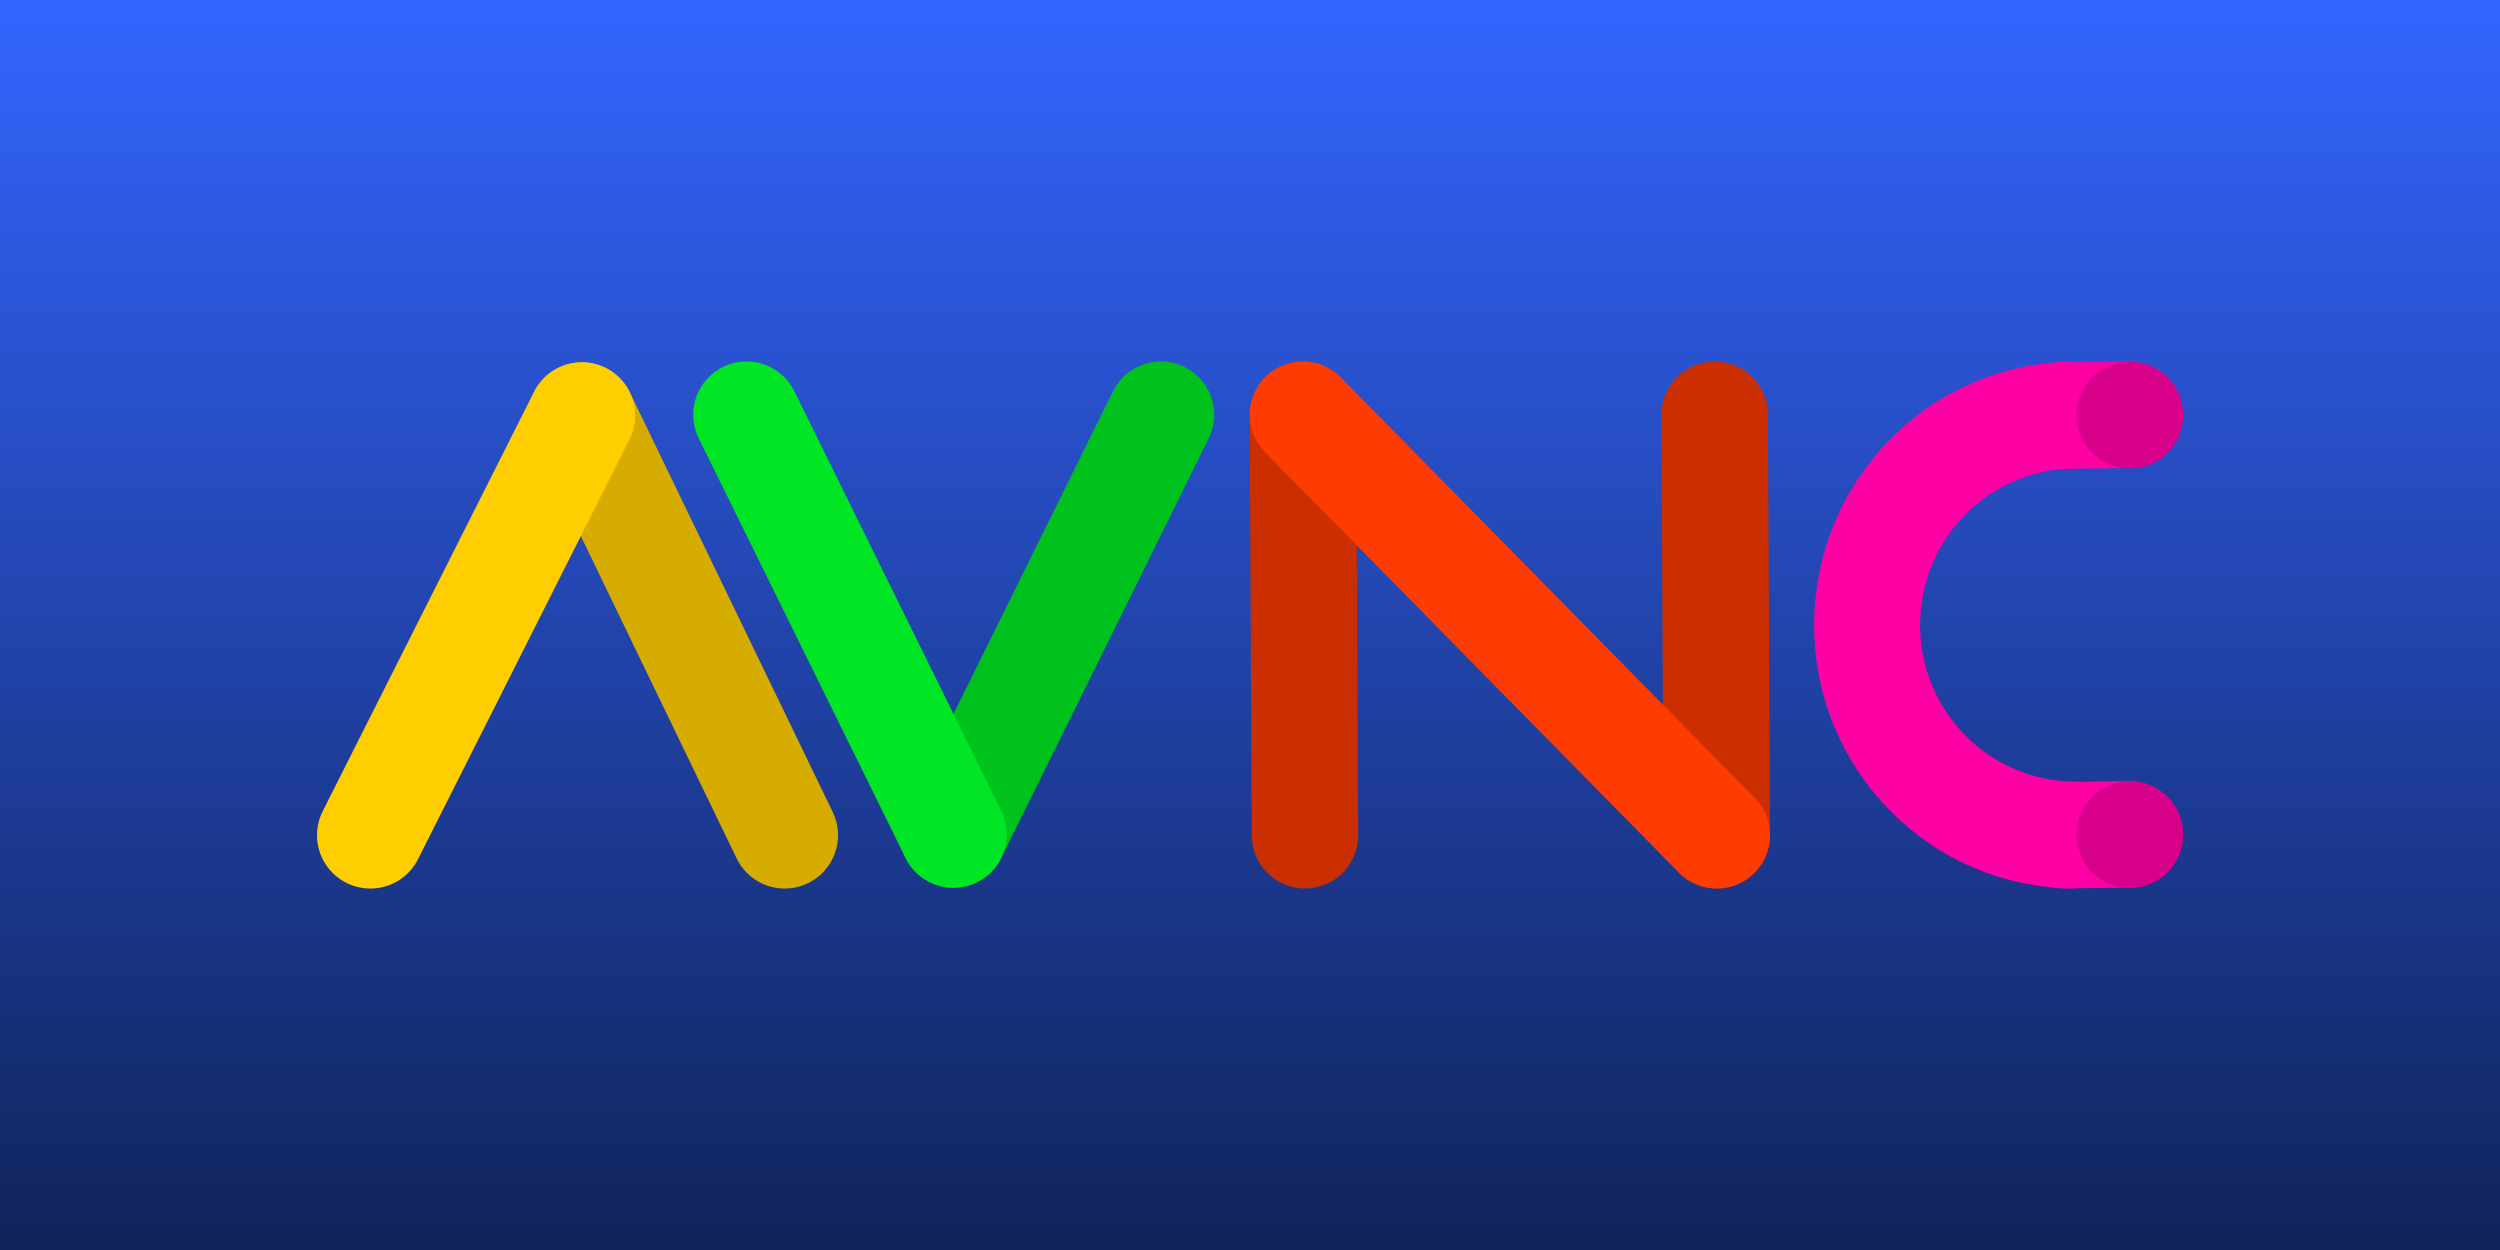
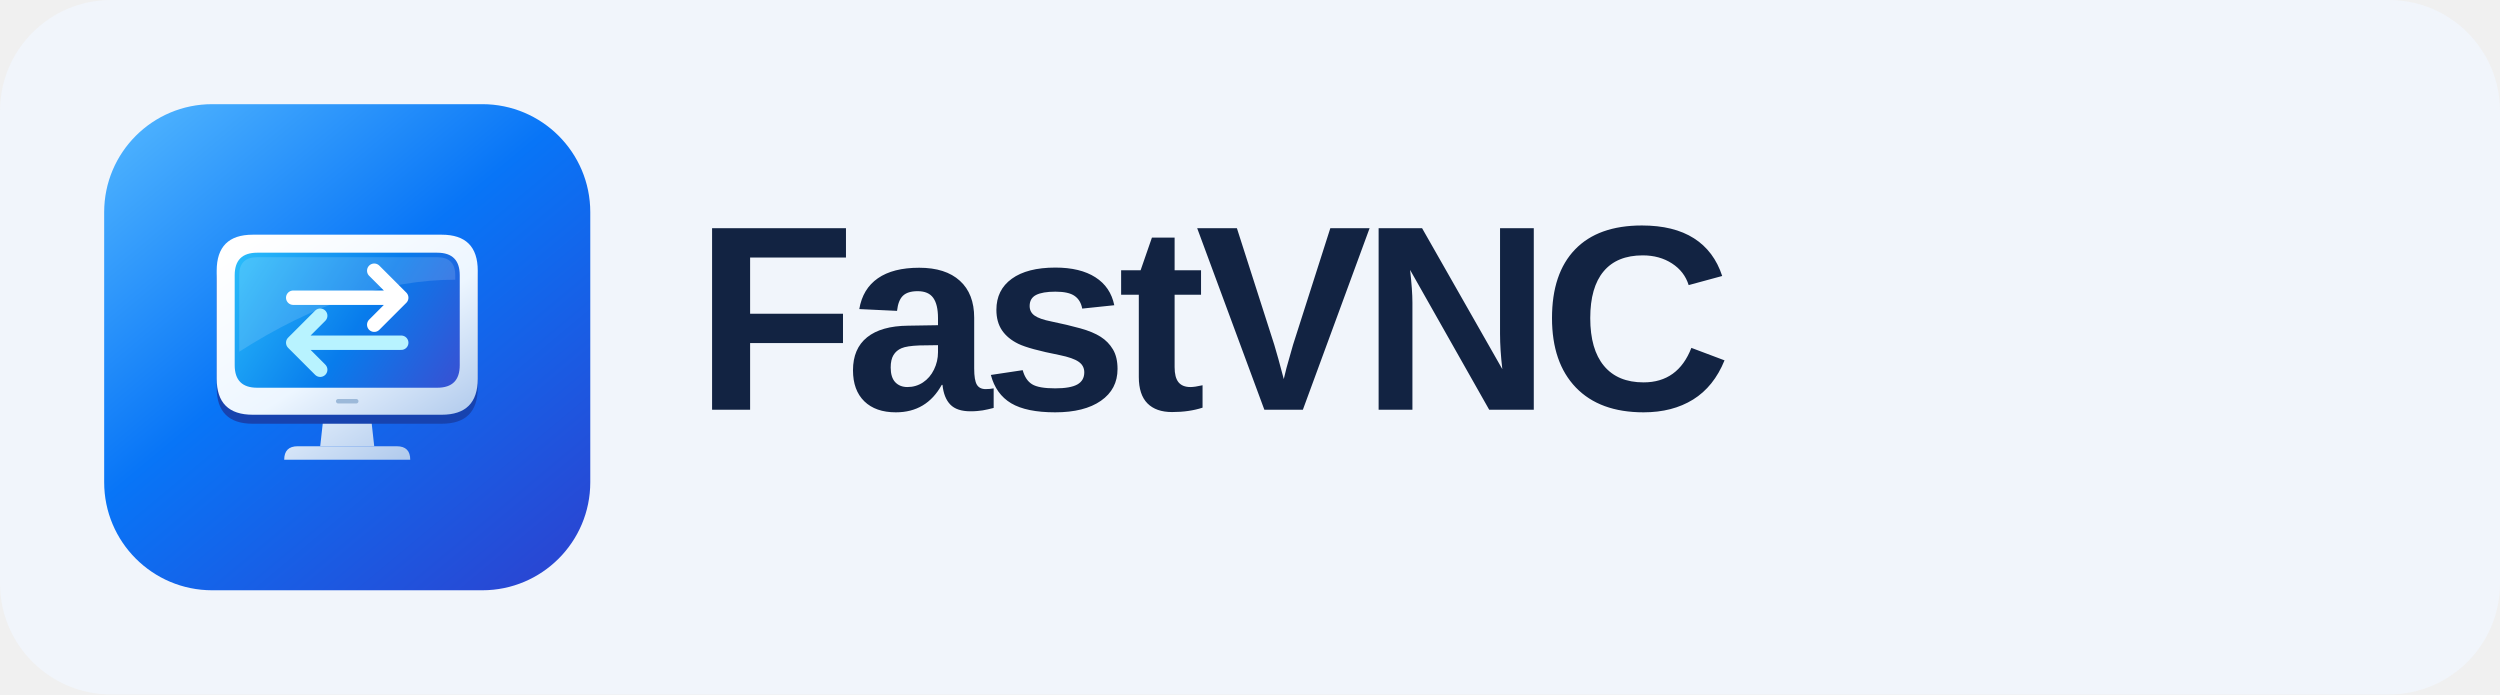
- <svg xmlns="http://www.w3.org/2000/svg" width="270" height="135" viewBox="0 0 270 135" version="1.2" id="svg373">
-   <defs id="defs342">
-     <linearGradient id="linearGradient1378" x1="97.52" y1="192.987" x2="97.52" y2="-2.1316282e-14" gradientUnits="userSpaceOnUse" gradientTransform="scale(1.40625,0.703125)">
-       <stop style="stop-color:#102359;stop-opacity:1" offset="0" id="stop7" />
-       <stop style="stop-color:#3365ff;stop-opacity:1" offset="1" id="stop9" />
-     </linearGradient>
-   </defs>
-   <g id="layer1" style="display:inline">
-     <rect style="opacity:1;fill:url(#linearGradient1378);fill-opacity:1;stroke:none;stroke-width:0;stroke-linecap:square;stroke-linejoin:round;stroke-miterlimit:4;stroke-dasharray:none;stroke-opacity:1" id="rect1370" width="270" height="135" x="-2.1316282e-14" y="-2.1316282e-14" />
-   </g>
-   <g id="layer4" style="display:inline">
-     <g id="g888">
-       <path style="fill:none;stroke:#d6ac00;stroke-width:11.523;stroke-linecap:round;stroke-linejoin:round;stroke-miterlimit:4;stroke-dasharray:none;stroke-opacity:1" d="M 62.836,44.888 84.745,90.202" id="path1343" />
-       <path style="fill:none;stroke:#ffce00;stroke-width:11.523;stroke-linecap:round;stroke-linejoin:round;stroke-miterlimit:4;stroke-dasharray:none;stroke-opacity:1" d="M 39.999,90.202 62.836,44.888" id="path1923" />
-     </g>
-     <g id="g892">
-       <path style="fill:none;stroke:#00c21d;stroke-width:11.517;stroke-linecap:round;stroke-linejoin:round;stroke-miterlimit:4;stroke-dasharray:none;stroke-opacity:1" d="M 125.377,44.795 102.967,90.115" id="path1925" />
-       <path style="fill:none;stroke:#00e524;stroke-width:11.517;stroke-linecap:round;stroke-linejoin:round;stroke-miterlimit:4;stroke-dasharray:none;stroke-opacity:1" d="M 102.967,90.115 80.626,44.795" id="path1347" />
-     </g>
-     <g id="g897">
-       <path style="display:inline;opacity:0.995;fill:none;stroke:#cc2e00;stroke-width:11.495;stroke-linecap:round;stroke-linejoin:round;stroke-miterlimit:4;stroke-dasharray:none;stroke-opacity:1" d="M 140.936,90.207 140.71,44.793" id="path1432" />
-       <path style="display:inline;opacity:0.995;fill:none;stroke:#cc2f00;stroke-width:11.495;stroke-linecap:round;stroke-linejoin:round;stroke-miterlimit:4;stroke-dasharray:none;stroke-opacity:1" d="M 185.41,90.207 185.184,44.793" id="path1468" />
-       <path style="display:inline;opacity:0.995;fill:none;stroke:#ff3c00;stroke-width:11.495;stroke-linecap:round;stroke-linejoin:round;stroke-miterlimit:4;stroke-dasharray:none;stroke-opacity:1" d="M 185.41,90.207 140.71,44.793" id="path1473" />
-     </g>
-     <g id="g904">
-       <path style="opacity:0.995;fill:none;fill-opacity:0.09;stroke:#ff00a4;stroke-width:11.495;stroke-linecap:butt;stroke-linejoin:round;stroke-miterlimit:4;stroke-dasharray:none;stroke-opacity:1;paint-order:normal" id="path850" transform="matrix(0.7040726,-0.710128,0.7040726,0.710128,0,0)" d="m 95.673,222.661 a 22.581,22.581 0 0 1 0,-31.934 22.581,22.581 0 0 1 31.934,0" />
-       <path style="display:inline;opacity:0.995;fill:none;stroke:#ff00a3;stroke-width:11.495;stroke-linecap:round;stroke-linejoin:round;stroke-miterlimit:4;stroke-dasharray:none;stroke-opacity:1" d="m 230.015,44.798 -7.251,0.091" id="path1273" />
-       <path style="display:inline;opacity:0.995;fill:none;stroke:#ff00a3;stroke-width:11.495;stroke-linecap:round;stroke-linejoin:round;stroke-miterlimit:4;stroke-dasharray:none;stroke-opacity:1" d="m 230.015,90.111 -7.251,0.091" id="path1277" />
-       <circle style="opacity:0.995;fill:#d6008a;fill-opacity:1;stroke:none;stroke-width:0;stroke-linecap:round;stroke-linejoin:round;stroke-miterlimit:4;stroke-dasharray:none;stroke-opacity:1" id="path922" cx="230.015" cy="44.844" r="5.748" />
-       <circle style="opacity:0.995;fill:#d6008a;fill-opacity:1;stroke:none;stroke-width:0;stroke-linecap:round;stroke-linejoin:round;stroke-miterlimit:4;stroke-dasharray:none;stroke-opacity:1" id="circle924" cx="230.015" cy="90.156" r="5.748" />
-     </g>
-   </g>
+ <svg xmlns="http://www.w3.org/2000/svg" width="720" height="200" viewBox="0 0 720 200">
+   <rect width="720" height="200" rx="32" fill="#F1F5FB" />
+   <svg x="30" y="30" width="140" height="140" viewBox="0 0 108 108">
+     <defs>
+       <linearGradient id="background" gradientUnits="userSpaceOnUse" x1="0" y1="0" x2="90" y2="108">
+         <stop offset="0" stop-color="#55B9FF" />
+         <stop offset="0.48" stop-color="#0875F7" />
+         <stop offset="1" stop-color="#2848D4" />
+       </linearGradient>
+       <linearGradient id="metal" gradientUnits="userSpaceOnUse" x1="34" y1="29" x2="67" y2="80">
+         <stop offset="0" stop-color="#FFFFFF" />
+         <stop offset="0.55" stop-color="#EDF6FF" />
+         <stop offset="1" stop-color="#AFC9EC" />
+       </linearGradient>
+       <linearGradient id="screen" gradientUnits="userSpaceOnUse" x1="31" y1="34" x2="76" y2="63">
+         <stop offset="0" stop-color="#28B9FA" />
+         <stop offset="0.55" stop-color="#087CEC" />
+         <stop offset="1" stop-color="#3454D5" />
+       </linearGradient>
+     </defs>
+     <rect width="108" height="108" rx="24" fill="url(#background)" />
+     <path d="M49 67H59L60 76H48Z" fill="url(#metal)" />
+     <path d="M43 76H65Q68 76 68 79H40Q40 76 43 76Z" fill="url(#metal)" />
+     <path d="M33 31H75Q83 31 83 39V63Q83 71 75 71H33Q25 71 25 63V39Q25 31 33 31Z" fill="#1743AF" />
+     <path d="M33 29H75Q83 29 83 37V61Q83 69 75 69H33Q25 69 25 61V37Q25 29 33 29Z" fill="url(#metal)" />
+     <path d="M34 33H74Q79 33 79 38V58Q79 63 74 63H34Q29 63 29 58V38Q29 33 34 33Z" fill="url(#screen)" />
+     <path d="M34 34H74Q78 34 78 38V39Q55 39 30 55V38Q30 34 34 34Z" fill="#FFFFFF" fill-opacity="0.141" />
+     <path d="M42 43H66M60 37L66 43L60 49" fill="none" stroke="#FFFFFF" stroke-width="3.2" stroke-linecap="round" stroke-linejoin="round" />
+     <path d="M66 53H42M48 47L42 53L48 59" fill="none" stroke="#B8F3FF" stroke-width="3.2" stroke-linecap="round" stroke-linejoin="round" />
+     <path d="M52 66H56" fill="none" stroke="#9CB9D9" stroke-width="1" stroke-linecap="round" stroke-linejoin="round" />
+   </svg>
+   <text x="200" y="118" font-family="-apple-system, BlinkMacSystemFont, Arial, sans-serif" font-size="76" font-weight="600" letter-spacing="-3" fill="#122342">FastVNC</text>
</svg>
